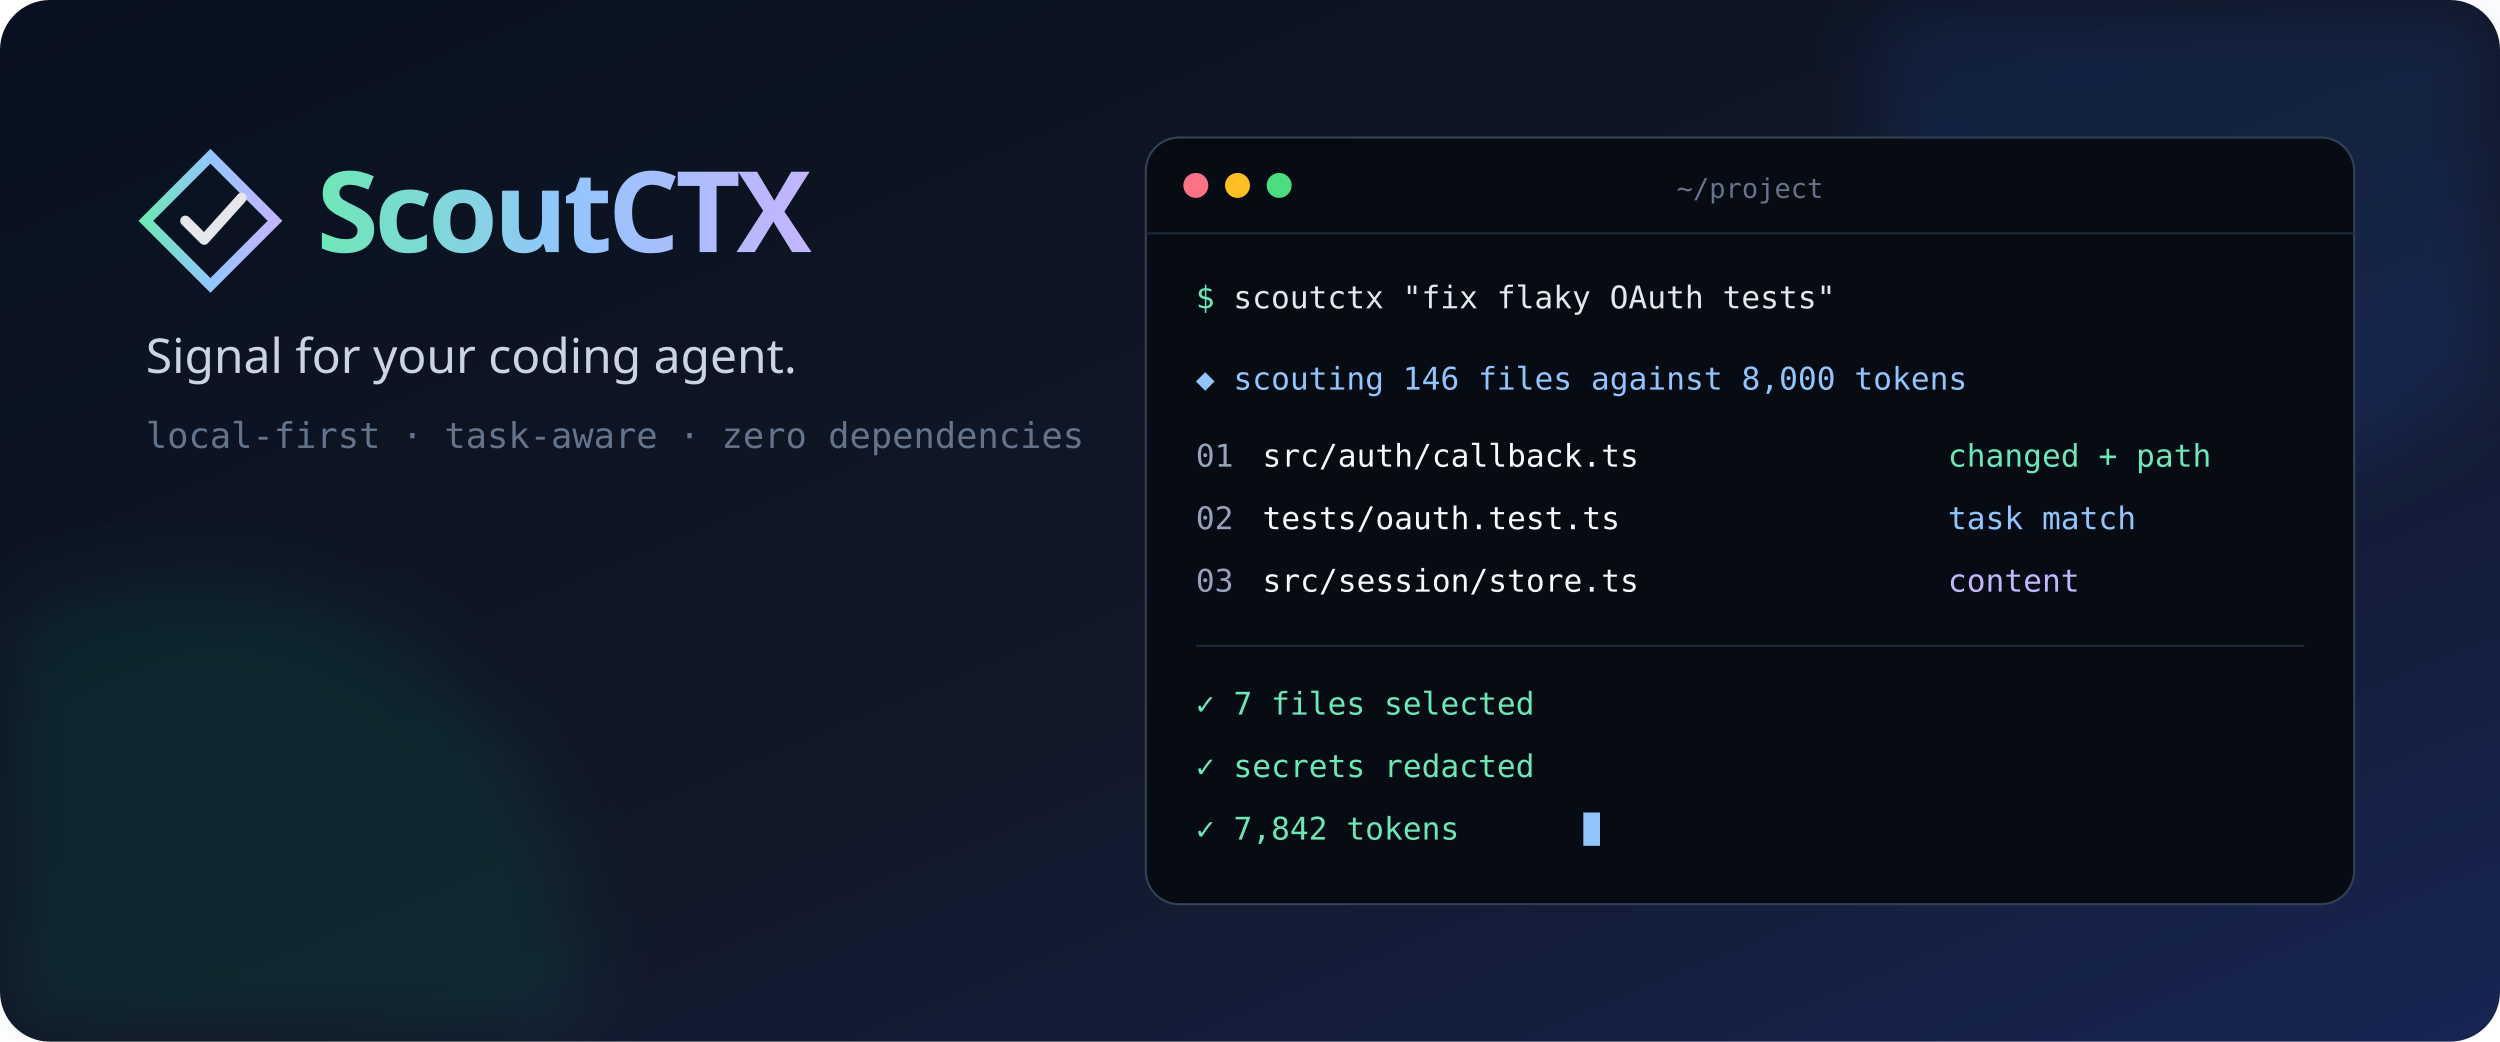
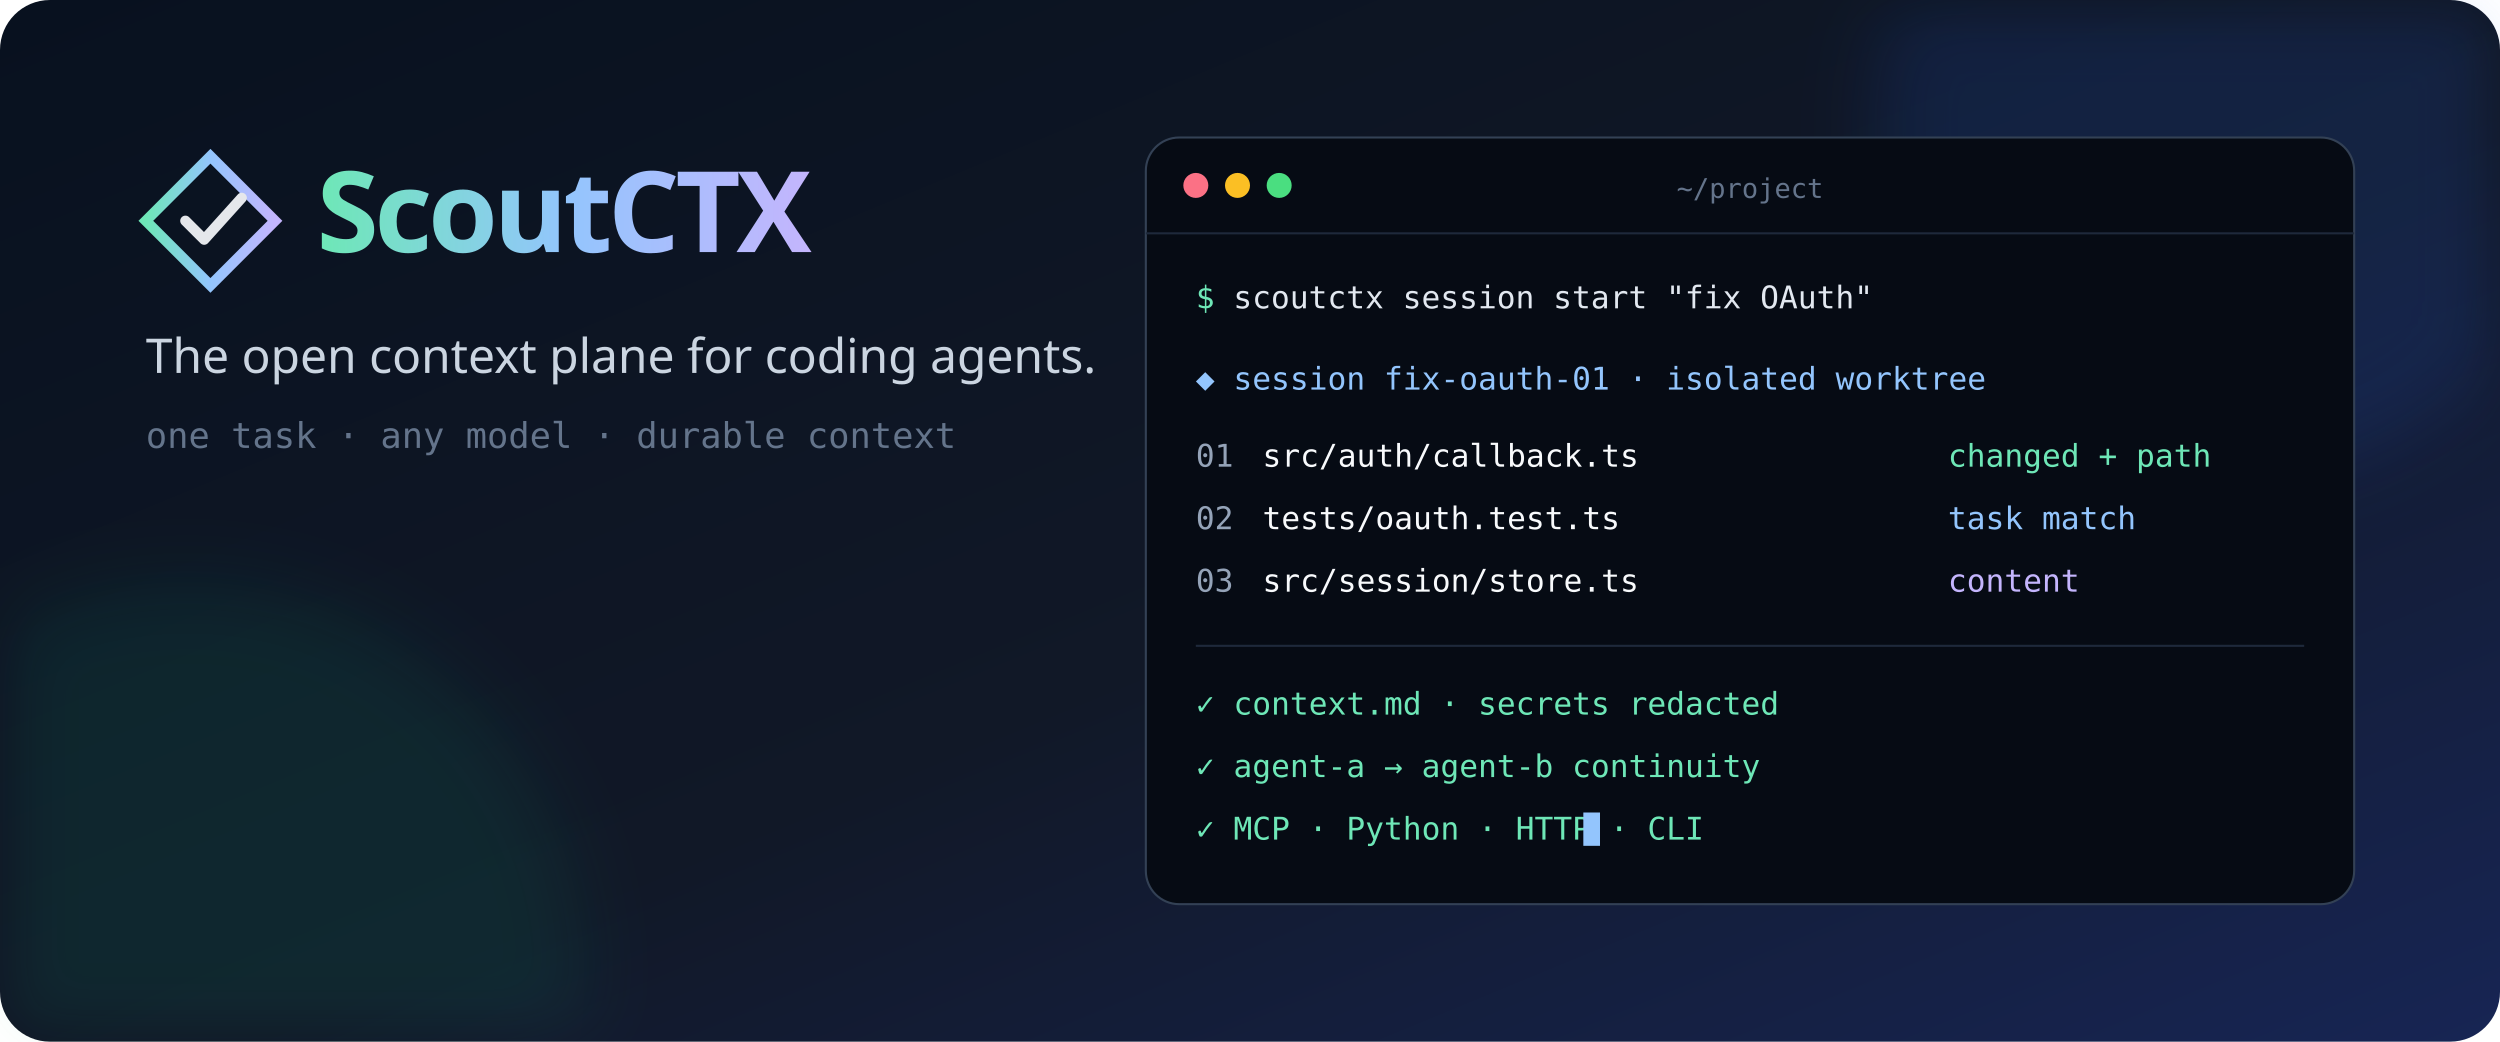
<svg xmlns="http://www.w3.org/2000/svg" width="1200" height="500" viewBox="0 0 1200 500" role="img" aria-labelledby="title desc">
  <defs>
    <linearGradient id="bg" x1="0" y1="0" x2="1" y2="1">
      <stop offset="0" stop-color="#08111f" />
      <stop offset="0.55" stop-color="#111827" />
      <stop offset="1" stop-color="#172554" />
    </linearGradient>
    <linearGradient id="brand" x1="0" y1="0" x2="1" y2="0">
      <stop stop-color="#6ee7b7" />
      <stop offset="0.5" stop-color="#93c5fd" />
      <stop offset="1" stop-color="#c4b5fd" />
    </linearGradient>
    <filter id="glow" x="-50%" y="-50%" width="200%" height="200%">
      <feGaussianBlur stdDeviation="18" />
    </filter>
  </defs>
  <rect width="1200" height="500" rx="24" fill="url(#bg)" />
  <circle cx="1070" cy="60" r="170" fill="#2563eb" opacity=".14" filter="url(#glow)" />
  <circle cx="90" cy="470" r="190" fill="#10b981" opacity=".1" filter="url(#glow)" />
  <g transform="translate(70 73)">
    <path d="M0 33 31 2l31 31-31 31z" fill="none" stroke="url(#brand)" stroke-width="5" />
    <path d="m19 33 9 9 18-20" fill="none" stroke="#e5e7eb" stroke-width="5" stroke-linecap="round" stroke-linejoin="round" />
    <text x="82" y="48" fill="url(#brand)" font-size="54" font-weight="750" font-family="ui-sans-serif, system-ui, sans-serif" letter-spacing="-2">ScoutCTX</text>
-     <text x="0" y="106" fill="#cbd5e1" font-size="23" font-family="ui-sans-serif, system-ui, sans-serif">Signal for your coding agent.</text>
-     <text x="0" y="142" fill="#64748b" font-size="17" font-family="ui-monospace, SFMono-Regular, Menlo, monospace">local-first · task-aware · zero dependencies</text>
+     <text x="0" y="106" fill="#cbd5e1" font-size="23" font-family="ui-sans-serif, system-ui, sans-serif">The open context plane for coding agents.</text>
+     <text x="0" y="142" fill="#64748b" font-size="17" font-family="ui-monospace, SFMono-Regular, Menlo, monospace">one task · any model · durable context</text>
  </g>
  <g transform="translate(550 66)">
    <rect width="580" height="368" rx="16" fill="#060b14" stroke="#334155" />
    <path d="M0 46h580" stroke="#1e293b" />
    <circle cx="24" cy="23" r="6" fill="#fb7185" />
    <circle cx="44" cy="23" r="6" fill="#fbbf24" />
    <circle cx="64" cy="23" r="6" fill="#4ade80" />
    <text x="290" y="29" text-anchor="middle" fill="#64748b" font-size="13" font-family="ui-monospace, SFMono-Regular, Menlo, monospace">~/project</text>
    <g font-family="ui-monospace, SFMono-Regular, Menlo, monospace" font-size="15">
      <text x="24" y="82" fill="#6ee7b7">$</text>
-       <text x="42" y="82" fill="#e2e8f0">scoutctx "fix flaky OAuth tests"</text>
-       <text x="24" y="121" fill="#93c5fd">◆ scouting 146 files against 8,000 tokens</text>
+       <text x="42" y="82" fill="#e2e8f0">scoutctx session start "fix OAuth"</text>
+       <text x="24" y="121" fill="#93c5fd">◆ session fix-oauth-01 · isolated worktree</text>
      <text x="24" y="158" fill="#94a3b8">01</text>
      <text x="56" y="158" fill="#f8fafc">src/auth/callback.ts</text>
      <text x="385" y="158" fill="#6ee7b7">changed + path</text>
      <text x="24" y="188" fill="#94a3b8">02</text>
      <text x="56" y="188" fill="#f8fafc">tests/oauth.test.ts</text>
      <text x="385" y="188" fill="#93c5fd">task match</text>
      <text x="24" y="218" fill="#94a3b8">03</text>
      <text x="56" y="218" fill="#f8fafc">src/session/store.ts</text>
      <text x="385" y="218" fill="#c4b5fd">content</text>
      <path d="M24 244h532" stroke="#1e293b" />
-       <text x="24" y="277" fill="#6ee7b7">✓ 7 files selected</text>
-       <text x="24" y="307" fill="#6ee7b7">✓ secrets redacted</text>
-       <text x="24" y="337" fill="#6ee7b7">✓ 7,842 tokens</text>
+       <text x="24" y="277" fill="#6ee7b7">✓ context.md · secrets redacted</text>
+       <text x="24" y="307" fill="#6ee7b7">✓ agent-a → agent-b continuity</text>
+       <text x="24" y="337" fill="#6ee7b7">✓ MCP · Python · HTTP · CLI</text>
      <rect x="210" y="324" width="8" height="16" fill="#93c5fd">
        <animate attributeName="opacity" values="1;0;1" dur="1.2s" repeatCount="indefinite" />
      </rect>
    </g>
  </g>
</svg>
